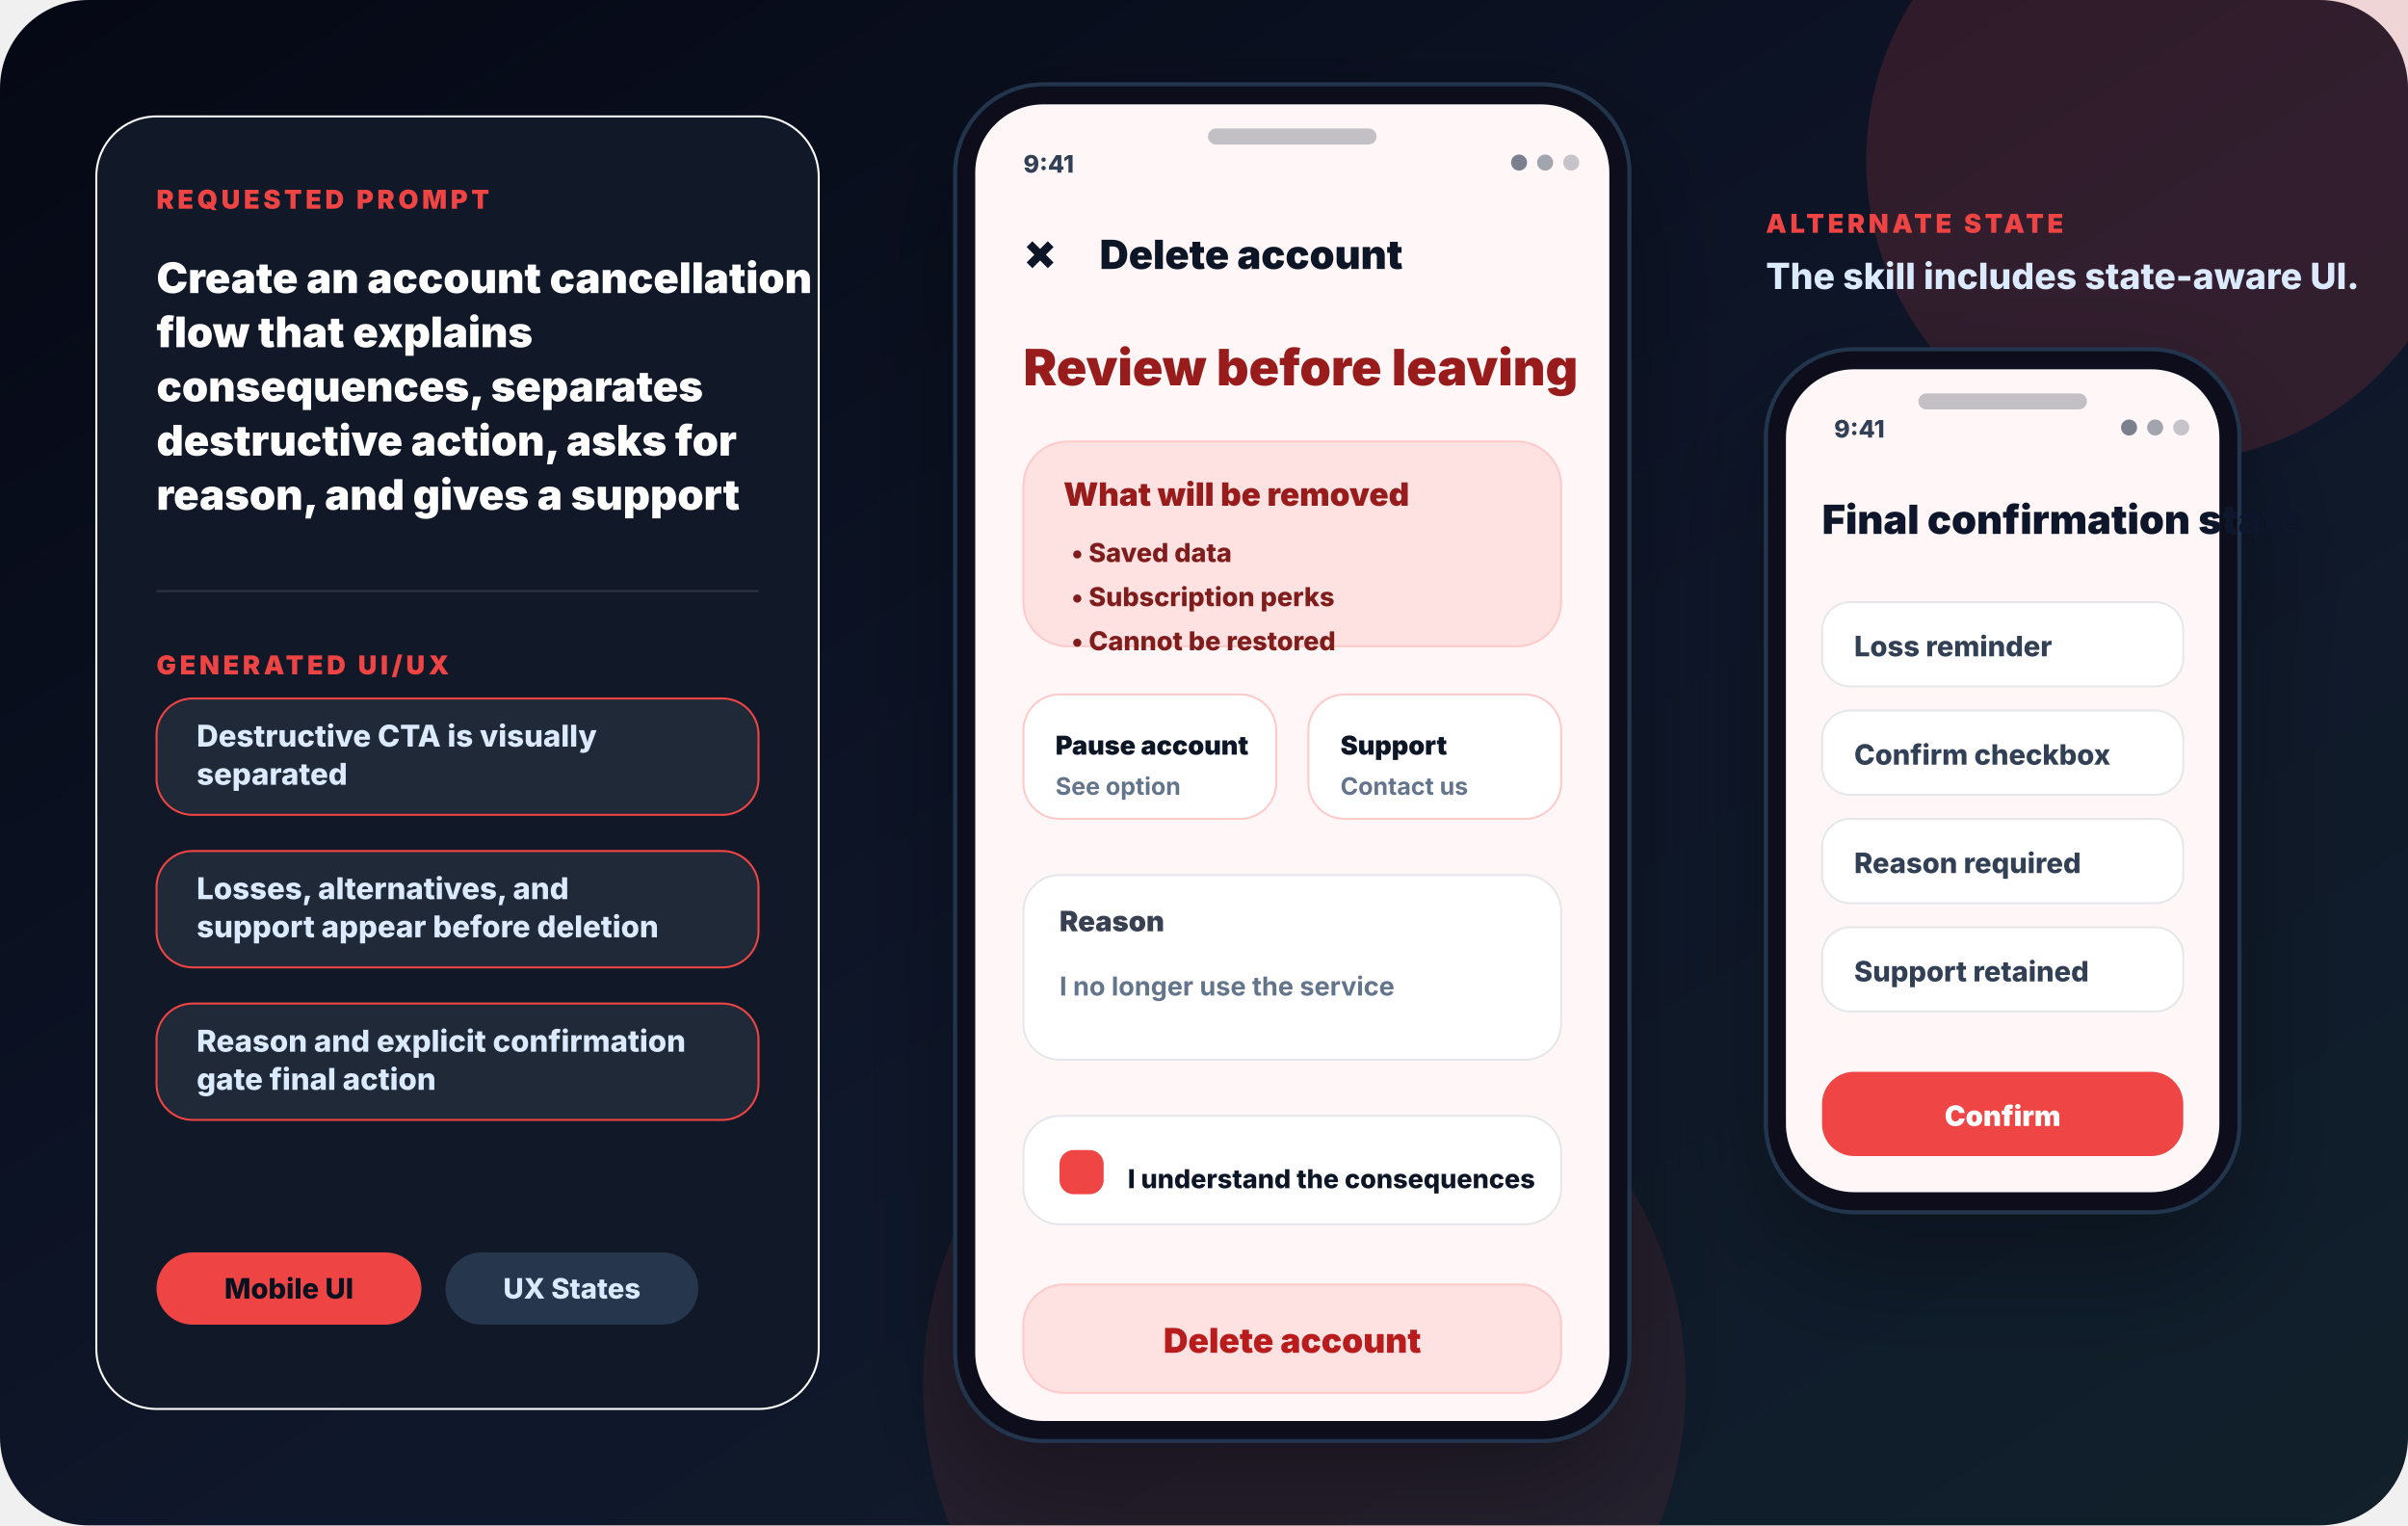
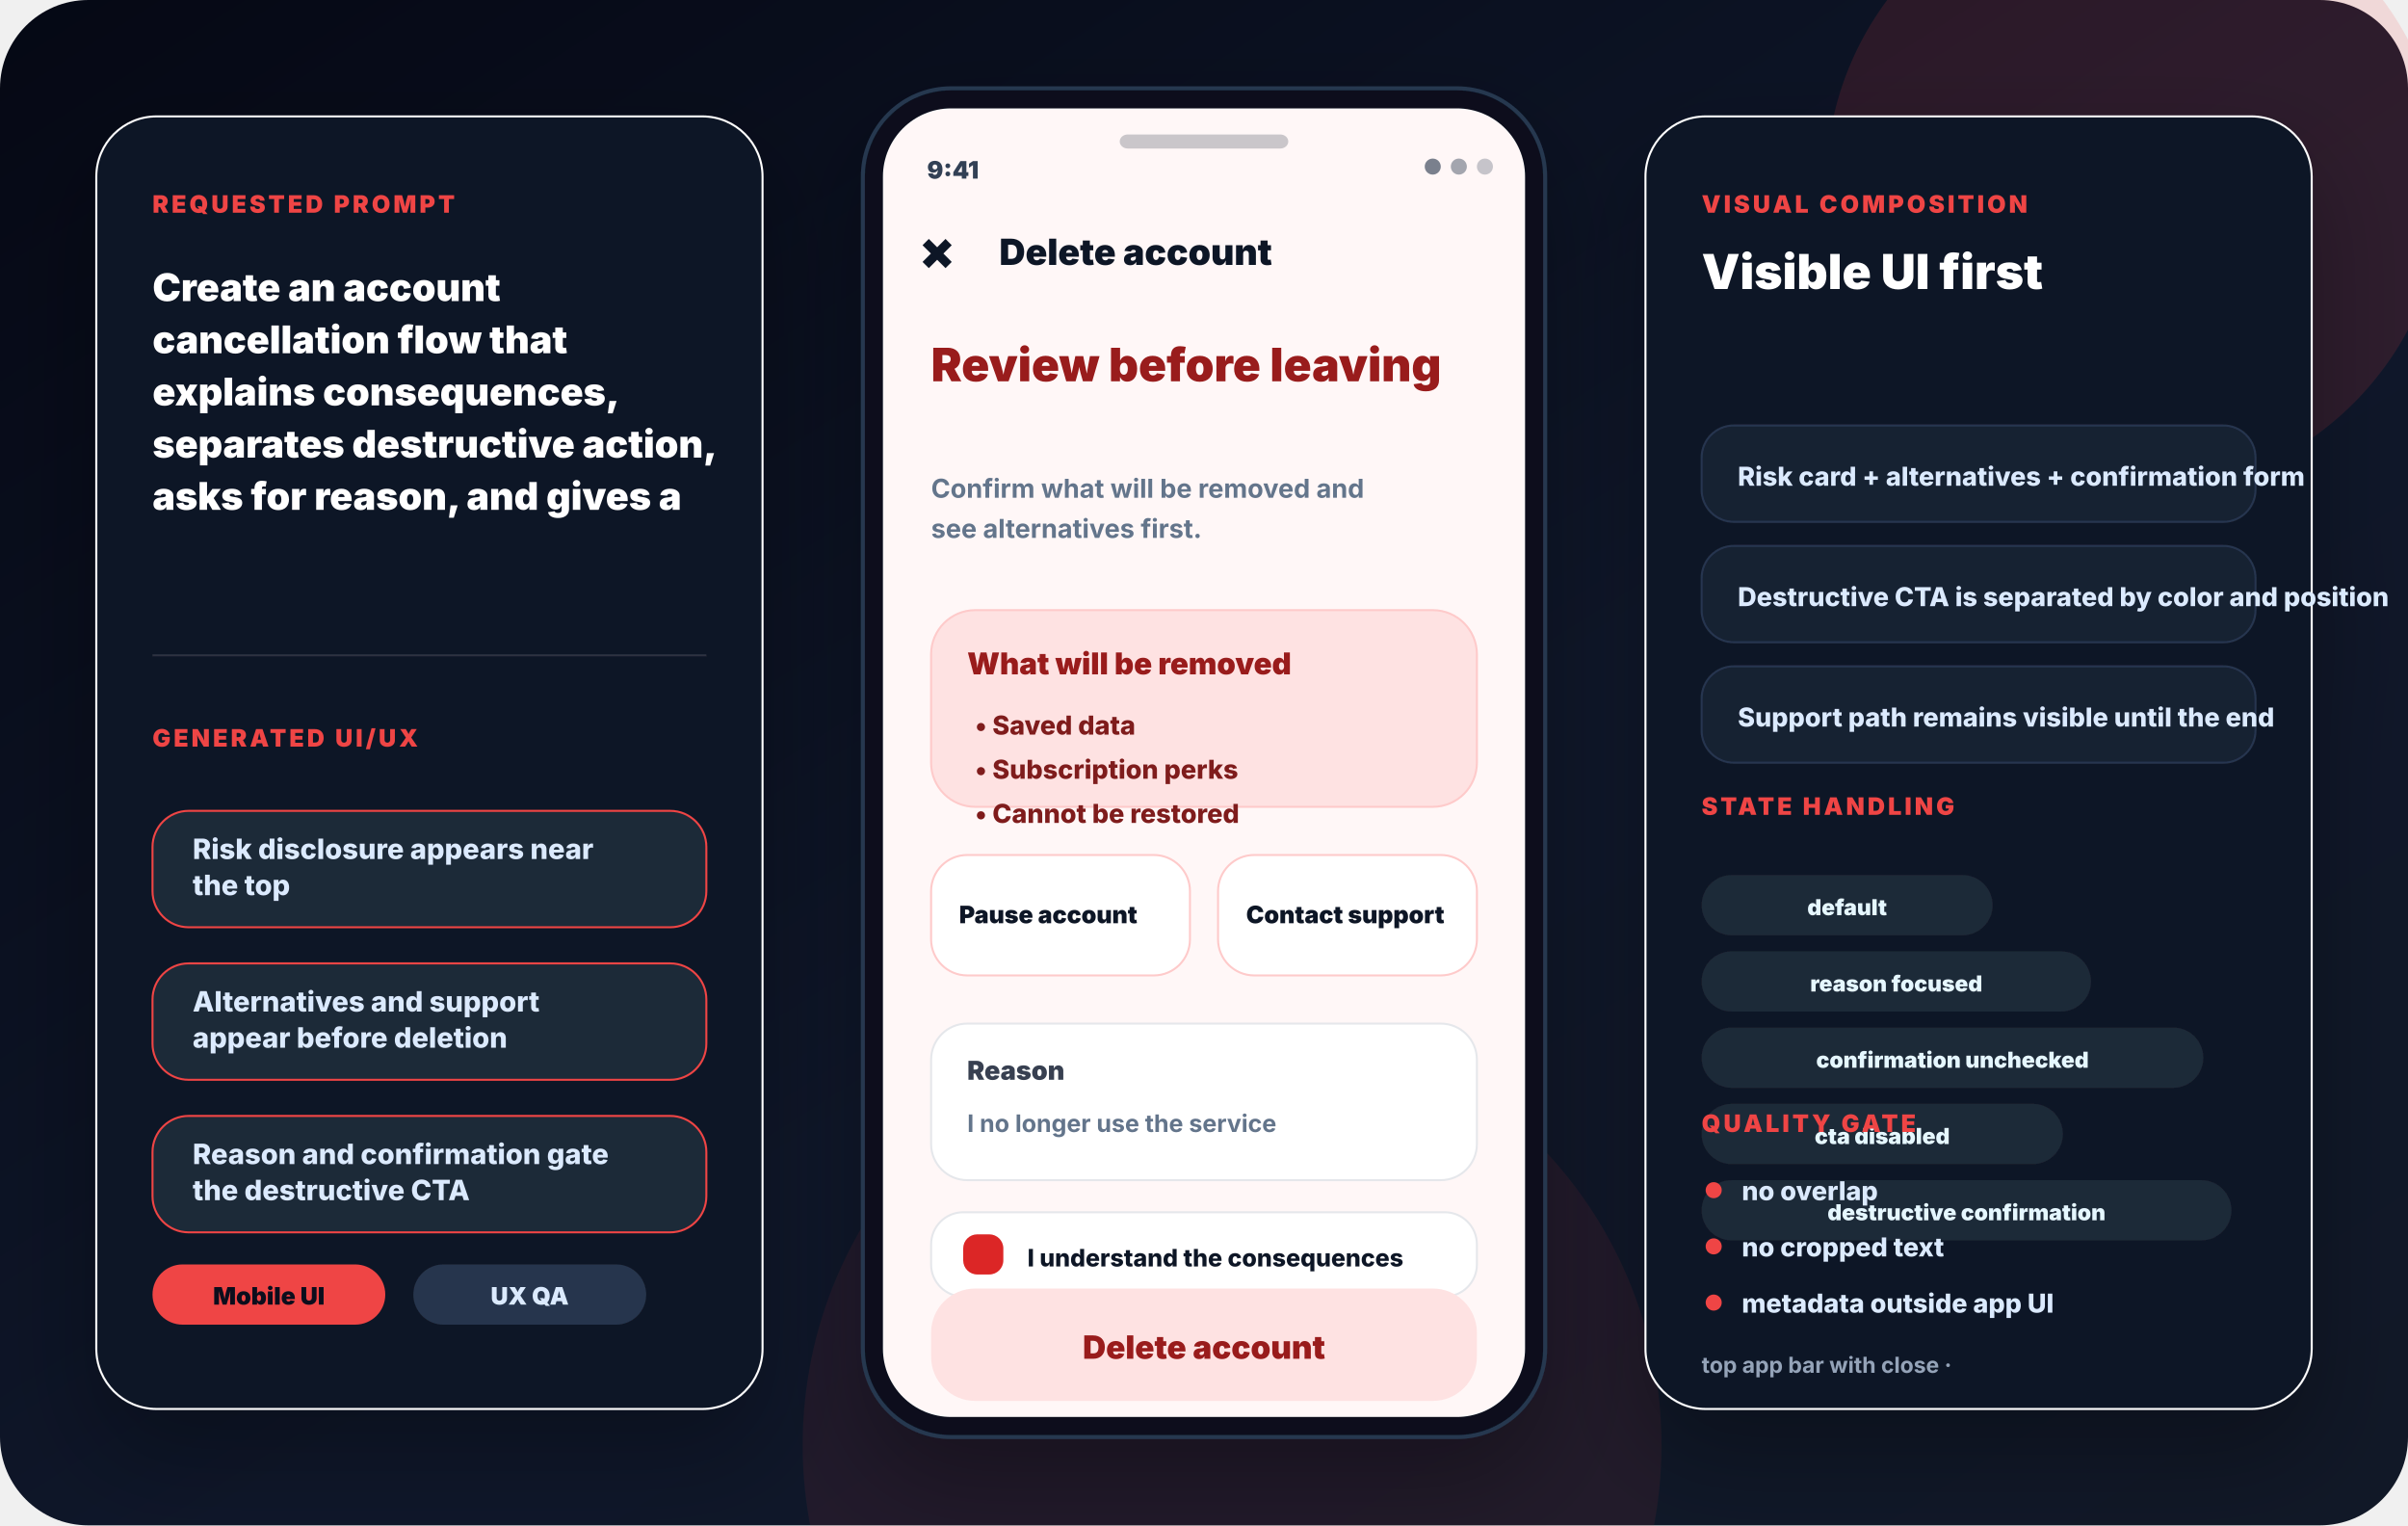
- <svg xmlns="http://www.w3.org/2000/svg" width="1200" height="760" viewBox="0 0 1200 760" role="img" aria-labelledby="title desc">
+ <svg xmlns="http://www.w3.org/2000/svg" width="1200" height="760" viewBox="0 0 1200 760" role="img" aria-labelledby="title desc" data-template="visual-composition-v2" data-generated-by="scripts/generate_preview_svgs.py">
  <defs>
    <linearGradient id="bg" x1="0" y1="0" x2="1" y2="1">
      <stop offset="0" stop-color="#050814" />
      <stop offset=".55" stop-color="#0f172a" />
-       <stop offset="1" stop-color="#11202b" />
+       <stop offset="1" stop-color="#111827" />
    </linearGradient>
    <filter id="shadow" x="-20%" y="-20%" width="140%" height="140%">
-       <feDropShadow dx="0" dy="24" stdDeviation="28" flood-color="#000" flood-opacity=".32" />
+       <feDropShadow dx="0" dy="22" stdDeviation="24" flood-color="#000" flood-opacity=".30" />
    </filter>
    <style>text{font-family:-apple-system,BlinkMacSystemFont,'Pretendard','Noto Sans KR','Segoe UI',sans-serif} .card{filter:url(#shadow)}</style>
  </defs>
  <rect width="1200" height="760" rx="44" fill="url(#bg)" />
-   <circle cx="1080" cy="80" r="150" fill="#ef4444" opacity=".16" />
-   <circle cx="650" cy="690" r="190" fill="#ef4444" opacity=".10" />
-   <rect x="48" y="58" width="360" height="644" rx="30" fill="#111827" stroke="#ffffff" stroke-width="1" />
-   <text x="78" y="104" fill="#ef4444" font-size="13" font-weight="900" letter-spacing="1.8">REQUESTED PROMPT</text>
-   <text x="78" y="146" fill="#ffffff" font-size="21" font-weight="850">Create an account cancellation</text>
-   <text x="78" y="173" fill="#ffffff" font-size="21" font-weight="850">flow that explains</text>
-   <text x="78" y="200" fill="#ffffff" font-size="21" font-weight="850">consequences, separates</text>
-   <text x="78" y="227" fill="#ffffff" font-size="21" font-weight="850">destructive action, asks for</text>
-   <text x="78" y="254" fill="#ffffff" font-size="21" font-weight="850">reason, and gives a support</text>
-   <rect x="78" y="294" width="300" height="1" rx="0" fill="#ffffff" opacity="0.12" />
-   <text x="78" y="336" fill="#ef4444" font-size="13" font-weight="900" letter-spacing="1.8">GENERATED UI/UX</text>
-   <rect x="78" y="348" width="300" height="58" rx="18" fill="#1f2937" stroke="#ef4444" stroke-width="1" />
-   <text x="98" y="372" fill="#dbeafe" font-size="15" font-weight="760">Destructive CTA is visually</text>
-   <text x="98" y="391" fill="#dbeafe" font-size="15" font-weight="760">separated</text>
-   <rect x="78" y="424" width="300" height="58" rx="18" fill="#1f2937" stroke="#ef4444" stroke-width="1" />
-   <text x="98" y="448" fill="#dbeafe" font-size="15" font-weight="760">Losses, alternatives, and</text>
-   <text x="98" y="467" fill="#dbeafe" font-size="15" font-weight="760">support appear before deletion</text>
-   <rect x="78" y="500" width="300" height="58" rx="18" fill="#1f2937" stroke="#ef4444" stroke-width="1" />
-   <text x="98" y="524" fill="#dbeafe" font-size="15" font-weight="760">Reason and explicit confirmation</text>
-   <text x="98" y="543" fill="#dbeafe" font-size="15" font-weight="760">gate final action</text>
-   <rect x="78" y="624" width="132" height="36" rx="18.0" fill="#ef4444" />
-   <text x="144.0" y="647.0" fill="#07111f" font-size="14" font-weight="800" text-anchor="middle">Mobile UI</text>
-   <rect x="222" y="624" width="126" height="36" rx="18.0" fill="#26364d" />
-   <text x="285.0" y="647.0" fill="#dbeafe" font-size="14" font-weight="800" text-anchor="middle">UX States</text>
+   <circle cx="1064" cy="92" r="154" fill="#ef4444" opacity="0.14" stroke-width="1" />
+   <circle cx="614" cy="720" r="214" fill="#ef4444" opacity="0.08" stroke-width="1" />
  <g class="card">
-     <rect x="476" y="42" width="336" height="676" rx="44" fill="#07111f" stroke="#24364d" stroke-width="2" />
-     <rect x="486" y="52" width="316" height="656" rx="34" fill="#fff7f7" />
-     <rect x="602.0" y="64" width="84" height="8" rx="4" fill="#0f1d2e" opacity="0.25" />
-     <text x="510" y="86" fill="#334155" font-size="12" font-weight="800">9:41</text>
-     <circle cx="757" cy="81" r="4" fill="#334155" opacity=".65" />
-     <circle cx="770" cy="81" r="4" fill="#334155" opacity=".45" />
-     <circle cx="783" cy="81" r="4" fill="#334155" opacity=".28" />
-     <text x="510" y="134" fill="#111827" font-size="24" font-weight="900">×</text>
-     <text x="548" y="134" fill="#111827" font-size="20" font-weight="900">Delete account</text>
-     <text x="510" y="192" fill="#991b1b" font-size="25" font-weight="900">Review before leaving</text>
-     <rect x="510" y="220" width="268" height="102" rx="22" fill="#fee2e2" stroke="#fecaca" stroke-width="1" />
-     <text x="530" y="252" fill="#991b1b" font-size="16" font-weight="900">What will be removed</text>
-     <text x="534" y="280" fill="#7f1d1d" font-size="13" font-weight="800">• Saved data</text>
-     <text x="534" y="302" fill="#7f1d1d" font-size="13" font-weight="800">• Subscription perks</text>
-     <text x="534" y="324" fill="#7f1d1d" font-size="13" font-weight="800">• Cannot be restored</text>
-     <rect x="510" y="346" width="126" height="62" rx="18" fill="#ffffff" stroke="#fecaca" stroke-width="1" />
-     <text x="526" y="376" fill="#111827" font-size="13" font-weight="900">Pause account</text>
-     <text x="526" y="396" fill="#64748b" font-size="12" font-weight="700">See option</text>
-     <rect x="652" y="346" width="126" height="62" rx="18" fill="#ffffff" stroke="#fecaca" stroke-width="1" />
-     <text x="668" y="376" fill="#111827" font-size="13" font-weight="900">Support</text>
-     <text x="668" y="396" fill="#64748b" font-size="12" font-weight="700">Contact us</text>
-     <rect x="510" y="436" width="268" height="92" rx="18" fill="#ffffff" stroke="#e5e7eb" stroke-width="1" />
-     <text x="528" y="464" fill="#374151" font-size="14" font-weight="900">Reason</text>
-     <text x="528" y="496" fill="#64748b" font-size="13" font-weight="700">I no longer use the service</text>
-     <rect x="510" y="556" width="268" height="54" rx="18" fill="#ffffff" stroke="#e5e7eb" stroke-width="1" />
-     <rect x="528" y="573" width="22" height="22" rx="7" fill="#ef4444" />
-     <text x="562" y="592" fill="#111827" font-size="13" font-weight="800">I understand the consequences</text>
-     <rect x="510" y="640" width="268" height="54" rx="20" fill="#fee2e2" stroke="#fecaca" stroke-width="1" />
-     <text x="644" y="674" fill="#b91c1c" font-size="17" font-weight="900" text-anchor="middle">Delete account</text>
+     <rect x="48" y="58" width="332" height="644" rx="30" fill="#111827" stroke="#ffffff" stroke-width="1" />
+     <text x="76" y="106" fill="#ef4444" font-size="12" font-weight="900" letter-spacing="1.5">REQUESTED PROMPT</text>
+     <text x="76" y="150" fill="#ffffff" font-size="19" font-weight="850">Create an account</text>
+     <text x="76" y="176" fill="#ffffff" font-size="19" font-weight="850">cancellation flow that</text>
+     <text x="76" y="202" fill="#ffffff" font-size="19" font-weight="850">explains consequences,</text>
+     <text x="76" y="228" fill="#ffffff" font-size="19" font-weight="850">separates destructive action,</text>
+     <text x="76" y="254" fill="#ffffff" font-size="19" font-weight="850">asks for reason, and gives a</text>
+     <rect x="76" y="326" width="276" height="1" rx="0" fill="#ffffff" stroke-width="1" opacity="0.12" />
+     <text x="76" y="372" fill="#ef4444" font-size="12" font-weight="900" letter-spacing="1.5">GENERATED UI/UX</text>
+     <rect x="76" y="404" width="276" height="58" rx="18" fill="#1f2937" stroke="#ef4444" stroke-width="1" />
+     <text x="96" y="428" fill="#dbeafe" font-size="14" font-weight="760">Risk disclosure appears near</text>
+     <text x="96" y="446" fill="#dbeafe" font-size="14" font-weight="760">the top</text>
+     <rect x="76" y="480" width="276" height="58" rx="18" fill="#1f2937" stroke="#ef4444" stroke-width="1" />
+     <text x="96" y="504" fill="#dbeafe" font-size="14" font-weight="760">Alternatives and support</text>
+     <text x="96" y="522" fill="#dbeafe" font-size="14" font-weight="760">appear before deletion</text>
+     <rect x="76" y="556" width="276" height="58" rx="18" fill="#1f2937" stroke="#ef4444" stroke-width="1" />
+     <text x="96" y="580" fill="#dbeafe" font-size="14" font-weight="760">Reason and confirmation gate</text>
+     <text x="96" y="598" fill="#dbeafe" font-size="14" font-weight="760">the destructive CTA</text>
+     <rect x="76" y="630" width="116" height="30" rx="15" fill="#ef4444" stroke-width="1" />
+     <text x="134.0" y="650" fill="#07111f" font-size="12" font-weight="850" text-anchor="middle">Mobile UI</text>
+     <rect x="206" y="630" width="116" height="30" rx="15" fill="#26364d" stroke-width="1" />
+     <text x="264.0" y="650" fill="#dbeafe" font-size="12" font-weight="850" text-anchor="middle">UX QA</text>
+   </g>
+   <g class="card" data-phone-template="account-cancellation">
+     <rect x="430" y="44" width="340" height="672" rx="44" fill="#07111f" stroke="#27374f" stroke-width="2" />
+     <rect x="440" y="54" width="320" height="652" rx="34" fill="#fff7f7" stroke-width="1" />
+     <rect x="558.0" y="67" width="84" height="7" rx="4" fill="#0f172a" stroke-width="1" opacity="0.22" />
+     <text x="462" y="89" fill="#334155" font-size="12" font-weight="850">9:41</text>
+     <circle cx="714" cy="83" r="4" fill="#334155" opacity="0.65" stroke-width="1" />
+     <circle cx="727" cy="83" r="4" fill="#334155" opacity="0.45" stroke-width="1" />
+     <circle cx="740" cy="83" r="4" fill="#334155" opacity="0.28" stroke-width="1" />
+     <text x="458" y="134" fill="#111827" font-size="26" font-weight="900">×</text>
+     <text x="498" y="132" fill="#111827" font-size="18" font-weight="900">Delete account</text>
+     <text x="464" y="190" fill="#991b1b" font-size="23" font-weight="900">Review before leaving</text>
+     <text x="464" y="248" fill="#64748b" font-size="13" font-weight="650">Confirm what will be removed and</text>
+     <text x="464" y="268" fill="#64748b" font-size="13" font-weight="650">see alternatives first.</text>
+     <rect x="464" y="304" width="272" height="98" rx="22" fill="#fee2e2" stroke="#fecaca" stroke-width="1" />
+     <text x="482" y="336" fill="#991b1b" font-size="15" font-weight="900">What will be removed</text>
+     <text x="486" y="366" fill="#7f1d1d" font-size="13" font-weight="780">• Saved data</text>
+     <text x="486" y="388" fill="#7f1d1d" font-size="13" font-weight="780">• Subscription perks</text>
+     <text x="486" y="410" fill="#7f1d1d" font-size="13" font-weight="780">• Cannot be restored</text>
+     <rect x="464" y="426" width="129.0" height="60" rx="18" fill="#ffffff" stroke="#fecaca" stroke-width="1" />
+     <text x="478" y="460" fill="#111827" font-size="12" font-weight="850">Pause account</text>
+     <rect x="607.0" y="426" width="129.0" height="60" rx="18" fill="#ffffff" stroke="#fecaca" stroke-width="1" />
+     <text x="621.0" y="460" fill="#111827" font-size="12" font-weight="850">Contact support</text>
+     <rect x="464" y="510" width="272" height="78" rx="18" fill="#ffffff" stroke="#e5e7eb" stroke-width="1" />
+     <text x="482" y="538" fill="#374151" font-size="13" font-weight="900">Reason</text>
+     <text x="482" y="564" fill="#64748b" font-size="12" font-weight="700">I no longer use the service</text>
+     <rect x="464" y="604" width="272" height="42" rx="16" fill="#ffffff" stroke="#e5e7eb" stroke-width="1" />
+     <rect x="480" y="615" width="20" height="20" rx="7" fill="#dc2626" stroke-width="1" />
+     <text x="512" y="631" fill="#111827" font-size="12" font-weight="800">I understand the consequences</text>
+     <rect x="464" y="642" width="272" height="56" rx="22" fill="#fee2e2" stroke-width="1" />
+     <text x="600.0" y="677" fill="#991b1b" font-size="16" font-weight="900" text-anchor="middle">Delete account</text>
  </g>
  <g class="card">
-     <rect x="880" y="174" width="236" height="430" rx="44" fill="#07111f" stroke="#24364d" stroke-width="2" />
-     <rect x="890" y="184" width="216" height="410" rx="34" fill="#fff7f7" />
-     <rect x="956.0" y="196" width="84" height="8" rx="4" fill="#0f1d2e" opacity="0.25" />
-     <text x="914" y="218" fill="#334155" font-size="12" font-weight="800">9:41</text>
-     <circle cx="1061" cy="213" r="4" fill="#334155" opacity=".65" />
-     <circle cx="1074" cy="213" r="4" fill="#334155" opacity=".45" />
-     <circle cx="1087" cy="213" r="4" fill="#334155" opacity=".28" />
-     <text x="908" y="266" fill="#0f172a" font-size="20" font-weight="900">Final confirmation state</text>
-     <rect x="908" y="300" width="180" height="42" rx="14" fill="#ffffff" stroke="#e5e7eb" stroke-width="1" />
-     <text x="924" y="327" fill="#334155" font-size="14" font-weight="760">Loss reminder</text>
-     <rect x="908" y="354" width="180" height="42" rx="14" fill="#ffffff" stroke="#e5e7eb" stroke-width="1" />
-     <text x="924" y="381" fill="#334155" font-size="14" font-weight="760">Confirm checkbox</text>
-     <rect x="908" y="408" width="180" height="42" rx="14" fill="#ffffff" stroke="#e5e7eb" stroke-width="1" />
-     <text x="924" y="435" fill="#334155" font-size="14" font-weight="760">Reason required</text>
-     <rect x="908" y="462" width="180" height="42" rx="14" fill="#ffffff" stroke="#e5e7eb" stroke-width="1" />
-     <text x="924" y="489" fill="#334155" font-size="14" font-weight="760">Support retained</text>
-     <rect x="908" y="534" width="180" height="42" rx="16" fill="#ef4444" />
-     <text x="998" y="561" fill="#ffffff" font-size="14" font-weight="900" text-anchor="middle">Confirm</text>
+     <rect x="820" y="58" width="332" height="644" rx="30" fill="#101827" stroke="#ffffff" stroke-width="1" />
+     <text x="848" y="106" fill="#ef4444" font-size="12" font-weight="900" letter-spacing="1.5">VISUAL COMPOSITION</text>
+     <text x="848" y="144" fill="#ffffff" font-size="24" font-weight="900">Visible UI first</text>
+     <rect x="848" y="212" width="276" height="48" rx="16" fill="#172033" stroke="#27364f" stroke-width="1" />
+     <text x="866" y="242" fill="#dbeafe" font-size="13" font-weight="760">Risk card + alternatives + confirmation form</text>
+     <rect x="848" y="272" width="276" height="48" rx="16" fill="#172033" stroke="#27364f" stroke-width="1" />
+     <text x="866" y="302" fill="#dbeafe" font-size="13" font-weight="760">Destructive CTA is separated by color and position</text>
+     <rect x="848" y="332" width="276" height="48" rx="16" fill="#172033" stroke="#27364f" stroke-width="1" />
+     <text x="866" y="362" fill="#dbeafe" font-size="13" font-weight="760">Support path remains visible until the end</text>
+     <text x="848" y="406" fill="#ef4444" font-size="12" font-weight="900" letter-spacing="1.5">STATE HANDLING</text>
+     <rect x="848" y="436" width="145" height="30" rx="15" fill="#1f2937" stroke-width="1" />
+     <text x="920.5" y="456" fill="#e5f7ff" font-size="11" font-weight="850" text-anchor="middle">default</text>
+     <rect x="848" y="474" width="194" height="30" rx="15" fill="#1f2937" stroke-width="1" />
+     <text x="945.0" y="494" fill="#e5f7ff" font-size="11" font-weight="850" text-anchor="middle">reason focused</text>
+     <rect x="848" y="512" width="250" height="30" rx="15" fill="#1f2937" stroke-width="1" />
+     <text x="973.0" y="532" fill="#e5f7ff" font-size="11" font-weight="850" text-anchor="middle">confirmation unchecked</text>
+     <rect x="848" y="550" width="180" height="30" rx="15" fill="#1f2937" stroke-width="1" />
+     <text x="938.0" y="570" fill="#e5f7ff" font-size="11" font-weight="850" text-anchor="middle">cta disabled</text>
+     <rect x="848" y="588" width="264" height="30" rx="15" fill="#1f2937" stroke-width="1" />
+     <text x="980.0" y="608" fill="#e5f7ff" font-size="11" font-weight="850" text-anchor="middle">destructive confirmation</text>
+     <text x="848" y="564" fill="#ef4444" font-size="12" font-weight="900" letter-spacing="1.5">QUALITY GATE</text>
+     <circle cx="854" cy="593" r="4" fill="#ef4444" stroke-width="1" />
+     <text x="868" y="598" fill="#dbeafe" font-size="13" font-weight="800">no overlap</text>
+     <circle cx="854" cy="621" r="4" fill="#ef4444" stroke-width="1" />
+     <text x="868" y="626" fill="#dbeafe" font-size="13" font-weight="800">no cropped text</text>
+     <circle cx="854" cy="649" r="4" fill="#ef4444" stroke-width="1" />
+     <text x="868" y="654" fill="#dbeafe" font-size="13" font-weight="800">metadata outside app UI</text>
+     <text x="848" y="684" fill="#94a3b8" font-size="11" font-weight="650">top app bar with close ·</text>
  </g>
-   <text x="880" y="116" fill="#ef4444" font-size="13" font-weight="900" letter-spacing="1.8">ALTERNATE STATE</text>
-   <text x="880" y="144" fill="#dbeafe" font-size="18" font-weight="800">The skill includes state-aware UI.</text>
</svg>
